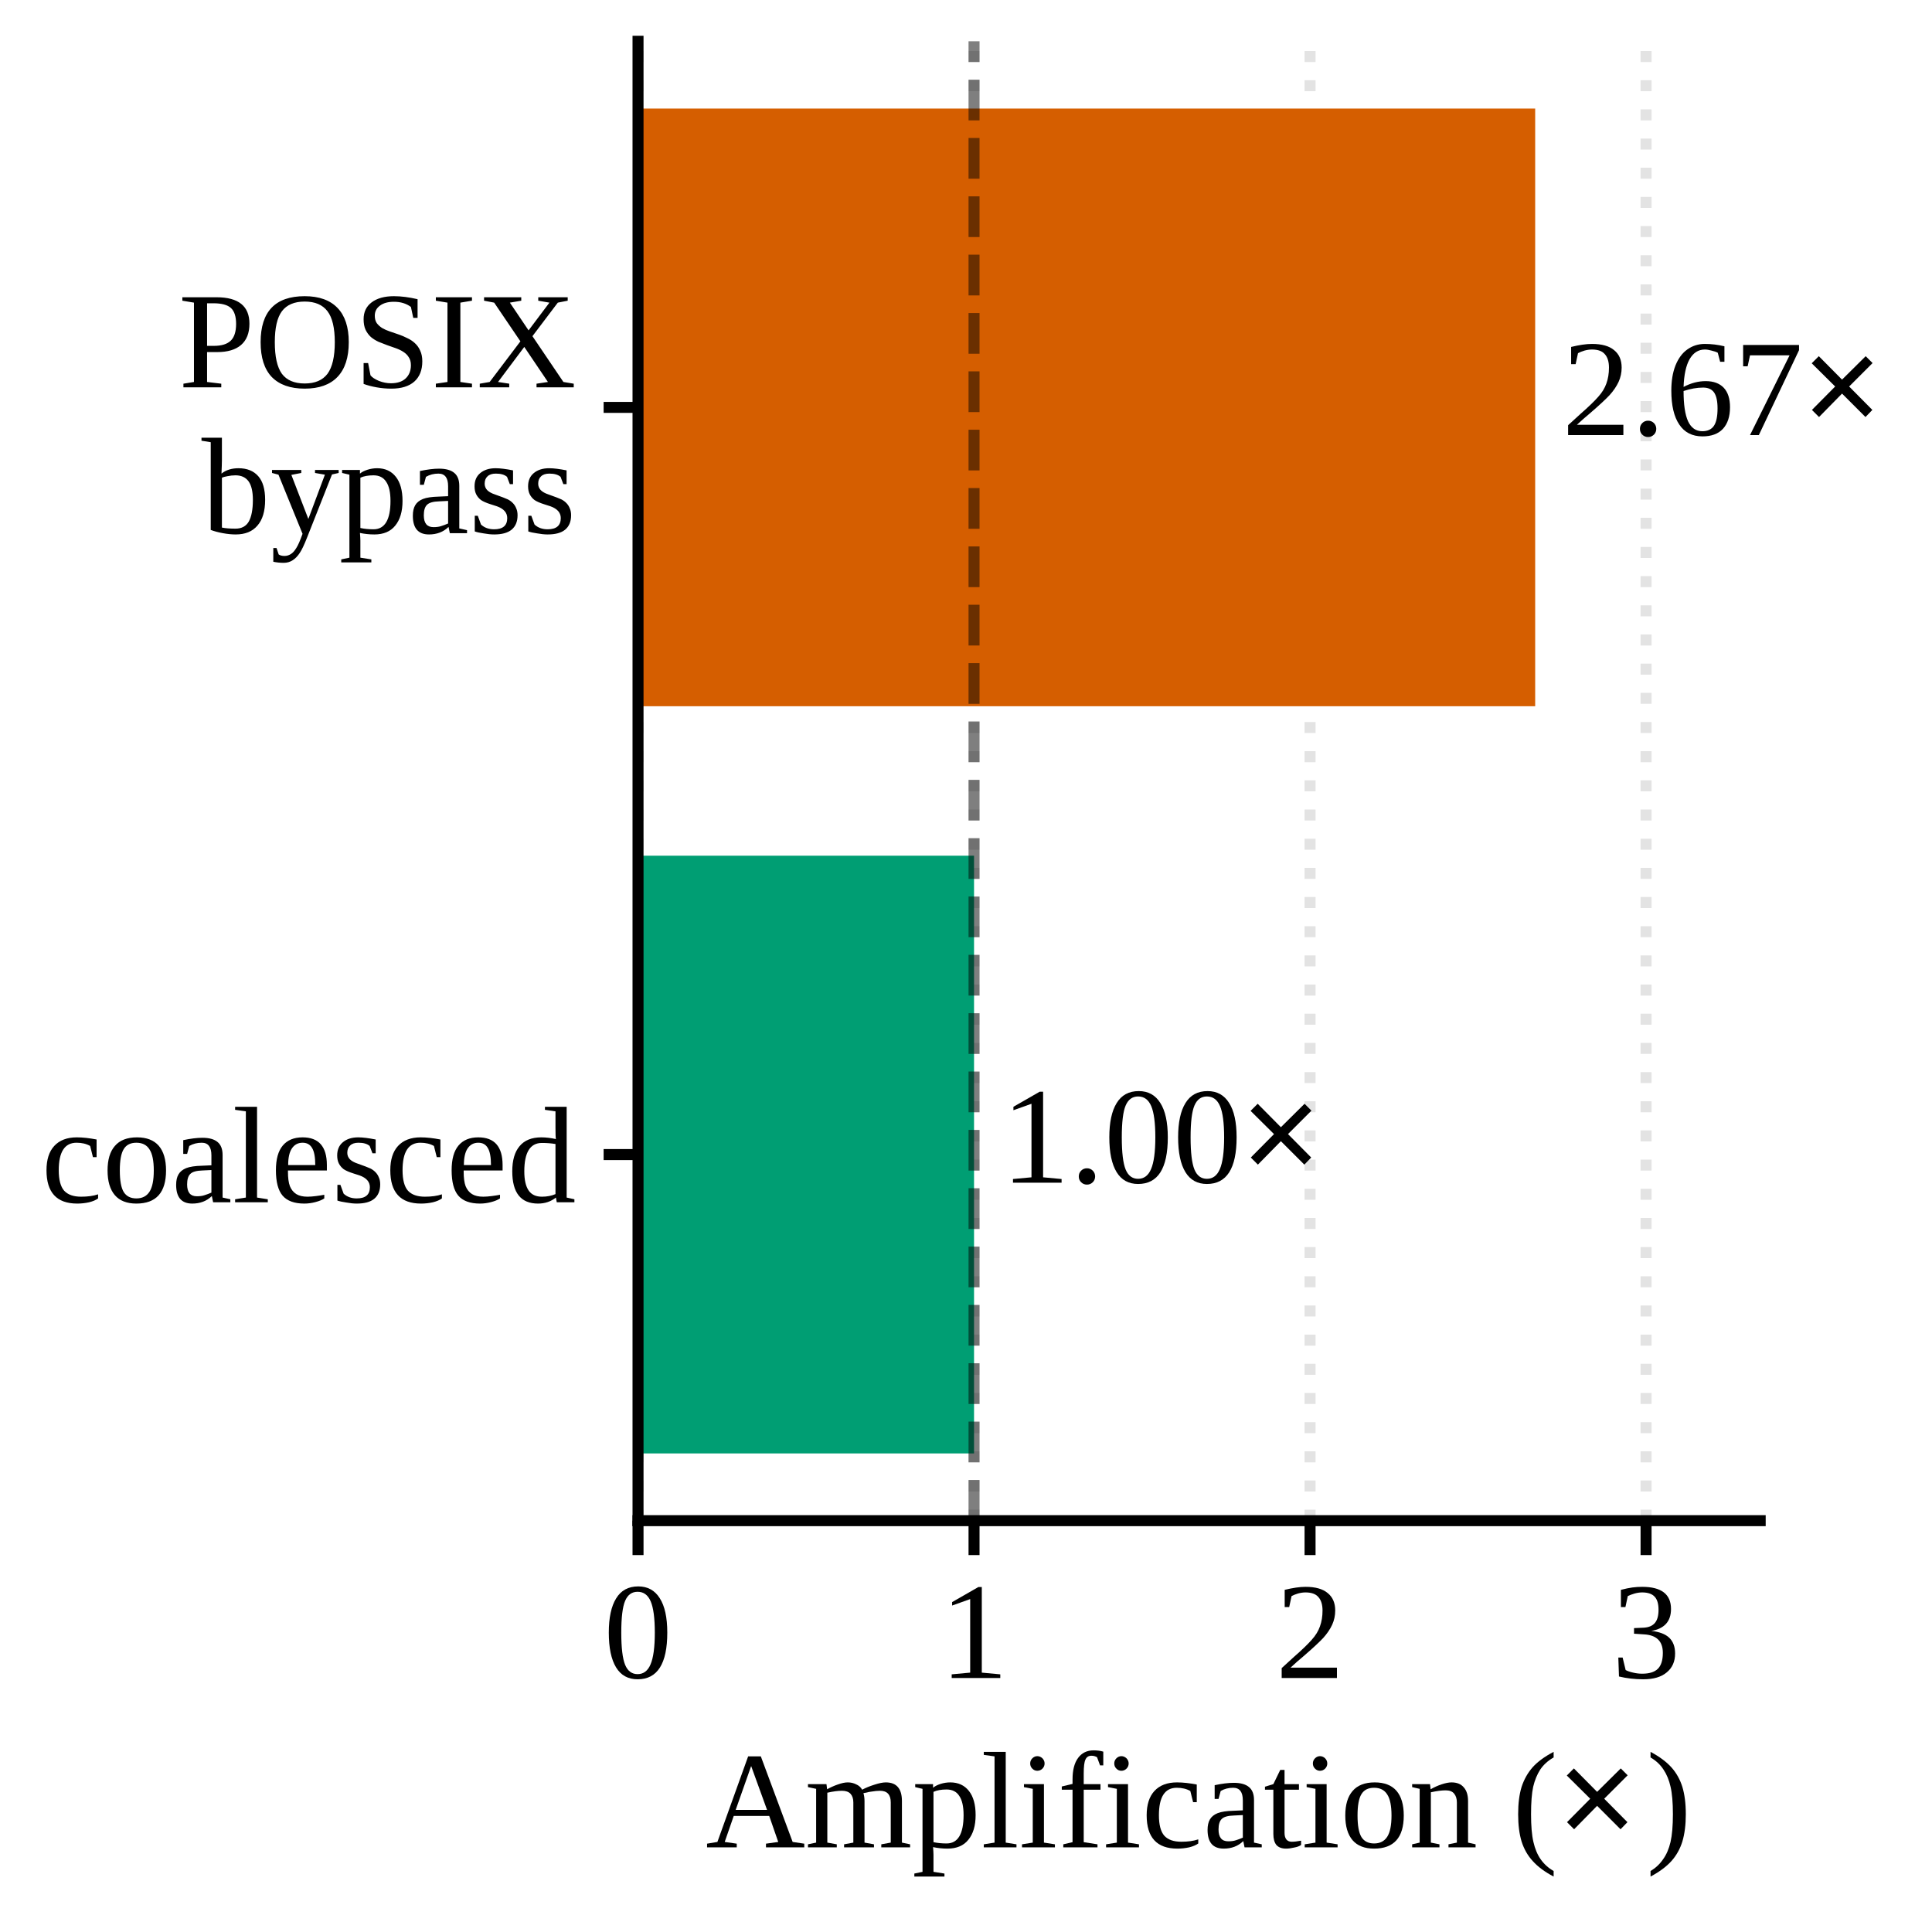
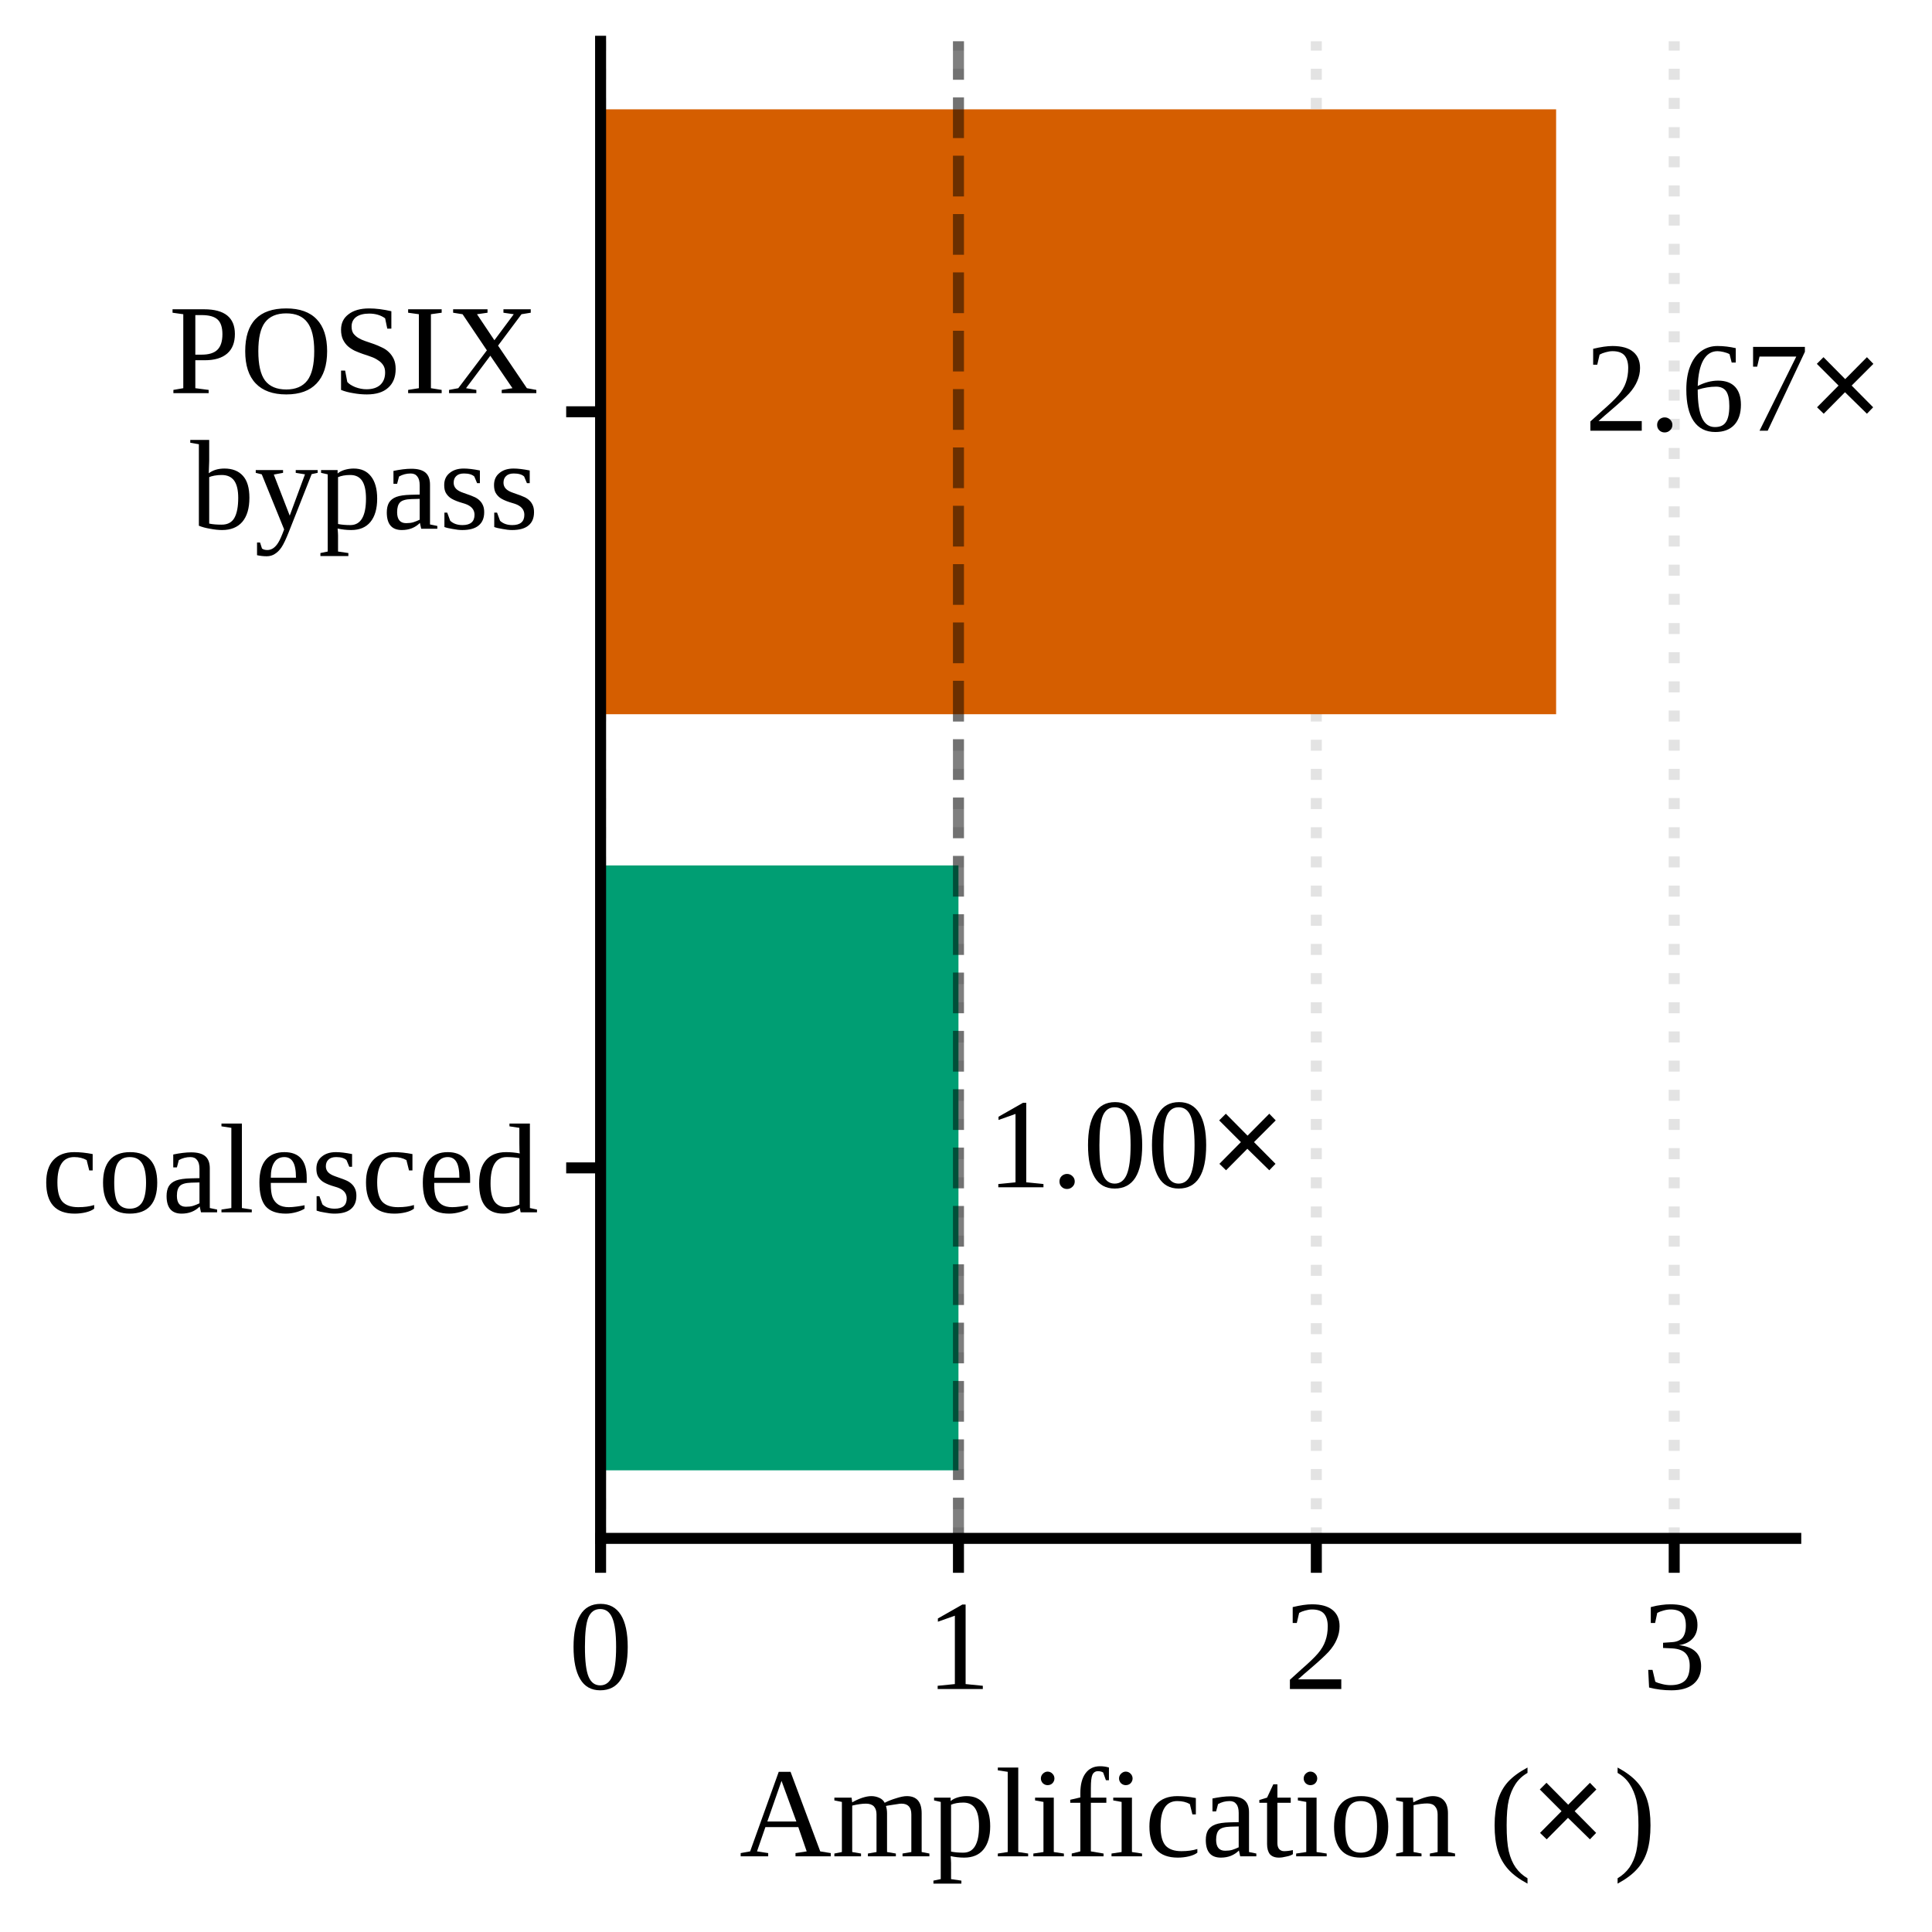
<svg xmlns="http://www.w3.org/2000/svg" xmlns:xlink="http://www.w3.org/1999/xlink" width="140.4pt" height="140.4pt" viewBox="0 0 140.4 140.4" version="1.1">
  <defs>
    <style type="text/css">*{stroke-linejoin: round; stroke-linecap: butt}</style>
  </defs>
  <g id="figure_1">
    <g id="patch_1">
      <path d="M 0 140.4  L 140.4 140.4  L 140.4 0  L 0 0  z " style="fill: #ffffff" />
    </g>
    <g id="axes_1">
      <g id="patch_2">
-         <path d="M 46.366 110.508  L 127.914 110.508  L 127.914 3  L 46.366 3  z " style="fill: #ffffff" />
+         <path d="M 43.645 111.795  L 130.499 111.795  L 130.499 3  L 43.645 3  z " style="fill: #ffffff" />
      </g>
      <g id="matplotlib.axis_1">
        <g id="xtick_1">
          <g id="line2d_1">
-             <path d="M 46.366 110.508  L 46.366 3  " clip-path="url(#p31f0217109)" style="fill: none; stroke-dasharray: 0.8,1.32; stroke-dashoffset: 0; stroke: #b0b0b0; stroke-opacity: 0.35; stroke-width: 0.8" />
+             <path d="M 43.645 111.795  L 43.645 3  " clip-path="url(#pbbafe1df83)" style="fill: none; stroke-dasharray: 0.8,1.32; stroke-dashoffset: 0; stroke: #b0b0b0; stroke-opacity: 0.35; stroke-width: 0.8" />
          </g>
          <g id="line2d_2">
            <defs>
-               <path id="m302bfe6517" d="M 0 0  L 0 2.5  " style="stroke: #000000; stroke-width: 0.8" />
+               <path id="meb1273d4bf" d="M 0 0  L 0 2.5  " style="stroke: #000000; stroke-width: 0.8" />
            </defs>
            <g>
-               <use xlink:href="#m302bfe6517" x="46.366" y="110.508" style="stroke: #000000; stroke-width: 0.8" />
+               <use xlink:href="#meb1273d4bf" x="43.645" y="111.795" style="stroke: #000000; stroke-width: 0.8" />
            </g>
          </g>
          <g id="text_1">
-             <text style="font-size: 10px; font-family: 'Times New Roman', 'Nimbus Roman', 'Liberation Serif', 'DejaVu Serif', serif; text-anchor: middle" x="46.366" y="121.942" transform="rotate(-0 46.36586 121.9416)">0</text>
+             <text style="font-size: 9.3px; font-family: 'Times New Roman', 'Nimbus Roman', 'Liberation Serif', 'DejaVu Serif', serif; text-anchor: middle" x="43.645" y="122.744" transform="rotate(-0 43.64527 122.7436)">0</text>
          </g>
        </g>
        <g id="xtick_2">
          <g id="line2d_3">
-             <path d="M 70.784 110.508  L 70.784 3  " clip-path="url(#p31f0217109)" style="fill: none; stroke-dasharray: 0.8,1.32; stroke-dashoffset: 0; stroke: #b0b0b0; stroke-opacity: 0.35; stroke-width: 0.8" />
+             <path d="M 69.652 111.795  L 69.652 3  " clip-path="url(#pbbafe1df83)" style="fill: none; stroke-dasharray: 0.8,1.32; stroke-dashoffset: 0; stroke: #b0b0b0; stroke-opacity: 0.35; stroke-width: 0.8" />
          </g>
          <g id="line2d_4">
            <g>
-               <use xlink:href="#m302bfe6517" x="70.784" y="110.508" style="stroke: #000000; stroke-width: 0.8" />
+               <use xlink:href="#meb1273d4bf" x="69.652" y="111.795" style="stroke: #000000; stroke-width: 0.8" />
            </g>
          </g>
          <g id="text_2">
-             <text style="font-size: 10px; font-family: 'Times New Roman', 'Nimbus Roman', 'Liberation Serif', 'DejaVu Serif', serif; text-anchor: middle" x="70.784" y="121.942" transform="rotate(-0 70.78421 121.9416)">1</text>
+             <text style="font-size: 9.3px; font-family: 'Times New Roman', 'Nimbus Roman', 'Liberation Serif', 'DejaVu Serif', serif; text-anchor: middle" x="69.652" y="122.744" transform="rotate(-0 69.65227 122.7436)">1</text>
          </g>
        </g>
        <g id="xtick_3">
          <g id="line2d_5">
-             <path d="M 95.203 110.508  L 95.203 3  " clip-path="url(#p31f0217109)" style="fill: none; stroke-dasharray: 0.8,1.32; stroke-dashoffset: 0; stroke: #b0b0b0; stroke-opacity: 0.35; stroke-width: 0.8" />
+             <path d="M 95.659 111.795  L 95.659 3  " clip-path="url(#pbbafe1df83)" style="fill: none; stroke-dasharray: 0.8,1.32; stroke-dashoffset: 0; stroke: #b0b0b0; stroke-opacity: 0.35; stroke-width: 0.8" />
          </g>
          <g id="line2d_6">
            <g>
-               <use xlink:href="#m302bfe6517" x="95.203" y="110.508" style="stroke: #000000; stroke-width: 0.8" />
+               <use xlink:href="#meb1273d4bf" x="95.659" y="111.795" style="stroke: #000000; stroke-width: 0.8" />
            </g>
          </g>
          <g id="text_3">
-             <text style="font-size: 10px; font-family: 'Times New Roman', 'Nimbus Roman', 'Liberation Serif', 'DejaVu Serif', serif; text-anchor: middle" x="95.203" y="121.942" transform="rotate(-0 95.20255 121.9416)">2</text>
+             <text style="font-size: 9.3px; font-family: 'Times New Roman', 'Nimbus Roman', 'Liberation Serif', 'DejaVu Serif', serif; text-anchor: middle" x="95.659" y="122.744" transform="rotate(-0 95.65926 122.7436)">2</text>
          </g>
        </g>
        <g id="xtick_4">
          <g id="line2d_7">
-             <path d="M 119.621 110.508  L 119.621 3  " clip-path="url(#p31f0217109)" style="fill: none; stroke-dasharray: 0.8,1.32; stroke-dashoffset: 0; stroke: #b0b0b0; stroke-opacity: 0.35; stroke-width: 0.8" />
+             <path d="M 121.666 111.795  L 121.666 3  " clip-path="url(#pbbafe1df83)" style="fill: none; stroke-dasharray: 0.8,1.32; stroke-dashoffset: 0; stroke: #b0b0b0; stroke-opacity: 0.35; stroke-width: 0.8" />
          </g>
          <g id="line2d_8">
            <g>
-               <use xlink:href="#m302bfe6517" x="119.621" y="110.508" style="stroke: #000000; stroke-width: 0.8" />
+               <use xlink:href="#meb1273d4bf" x="121.666" y="111.795" style="stroke: #000000; stroke-width: 0.8" />
            </g>
          </g>
          <g id="text_4">
-             <text style="font-size: 10px; font-family: 'Times New Roman', 'Nimbus Roman', 'Liberation Serif', 'DejaVu Serif', serif; text-anchor: middle" x="119.621" y="121.942" transform="rotate(-0 119.6209 121.9416)">3</text>
+             <text style="font-size: 9.3px; font-family: 'Times New Roman', 'Nimbus Roman', 'Liberation Serif', 'DejaVu Serif', serif; text-anchor: middle" x="121.666" y="122.744" transform="rotate(-0 121.6663 122.7436)">3</text>
          </g>
        </g>
        <g id="text_5">
-           <g transform="translate(51.29005 135.1998)">
+           <g transform="translate(53.73172 135.3538)">
            <text>
-               <tspan x="0" y="-0.953" style="font-size: 10px; font-family: 'Liberation Serif'">A</tspan>
-               <tspan x="7.222" y="-0.953" style="font-size: 10px; font-family: 'Liberation Serif'">m</tspan>
-               <tspan x="15" y="-0.953" style="font-size: 10px; font-family: 'Liberation Serif'">p</tspan>
-               <tspan x="20" y="-0.953" style="font-size: 10px; font-family: 'Liberation Serif'">l</tspan>
-               <tspan x="22.778" y="-0.953" style="font-size: 10px; font-family: 'Liberation Serif'">i</tspan>
-               <tspan x="25.557" y="-0.953" style="font-size: 10px; font-family: 'Liberation Serif'">f</tspan>
-               <tspan x="28.887" y="-0.953" style="font-size: 10px; font-family: 'Liberation Serif'">i</tspan>
-               <tspan x="31.665" y="-0.953" style="font-size: 10px; font-family: 'Liberation Serif'">c</tspan>
-               <tspan x="36.104" y="-0.953" style="font-size: 10px; font-family: 'Liberation Serif'">a</tspan>
-               <tspan x="40.542" y="-0.953" style="font-size: 10px; font-family: 'Liberation Serif'">t</tspan>
-               <tspan x="43.32" y="-0.953" style="font-size: 10px; font-family: 'Liberation Serif'">i</tspan>
-               <tspan x="46.099" y="-0.953" style="font-size: 10px; font-family: 'Liberation Serif'">o</tspan>
-               <tspan x="51.099" y="-0.953" style="font-size: 10px; font-family: 'Liberation Serif'">n</tspan>
-               <tspan x="56.099" y="-0.953" style="font-size: 10px; font-family: 'Liberation Serif'"> </tspan>
-               <tspan x="58.599" y="-0.953" style="font-size: 10px; font-family: 'Liberation Serif'">(</tspan>
-               <tspan x="68.329" y="-0.953" style="font-size: 10px; font-family: 'Liberation Serif'">)</tspan>
-               <tspan x="61.929" y="-0.953" style="font-size: 10px; font-family: 'STIXGeneral'">×</tspan>
+               <tspan x="0" y="-0.453" style="font-size: 9.3px; font-family: 'Liberation Serif'">A</tspan>
+               <tspan x="6.714" y="-0.453" style="font-size: 9.3px; font-family: 'Liberation Serif'">m</tspan>
+               <tspan x="13.945" y="-0.453" style="font-size: 9.3px; font-family: 'Liberation Serif'">p</tspan>
+               <tspan x="18.594" y="-0.453" style="font-size: 9.3px; font-family: 'Liberation Serif'">l</tspan>
+               <tspan x="21.177" y="-0.453" style="font-size: 9.3px; font-family: 'Liberation Serif'">i</tspan>
+               <tspan x="23.76" y="-0.453" style="font-size: 9.3px; font-family: 'Liberation Serif'">f</tspan>
+               <tspan x="26.856" y="-0.453" style="font-size: 9.3px; font-family: 'Liberation Serif'">i</tspan>
+               <tspan x="29.439" y="-0.453" style="font-size: 9.3px; font-family: 'Liberation Serif'">c</tspan>
+               <tspan x="33.565" y="-0.453" style="font-size: 9.3px; font-family: 'Liberation Serif'">a</tspan>
+               <tspan x="37.691" y="-0.453" style="font-size: 9.3px; font-family: 'Liberation Serif'">t</tspan>
+               <tspan x="40.274" y="-0.453" style="font-size: 9.3px; font-family: 'Liberation Serif'">i</tspan>
+               <tspan x="42.857" y="-0.453" style="font-size: 9.3px; font-family: 'Liberation Serif'">o</tspan>
+               <tspan x="47.506" y="-0.453" style="font-size: 9.3px; font-family: 'Liberation Serif'">n</tspan>
+               <tspan x="52.154" y="-0.453" style="font-size: 9.3px; font-family: 'Liberation Serif'"> </tspan>
+               <tspan x="54.478" y="-0.453" style="font-size: 9.3px; font-family: 'Liberation Serif'">(</tspan>
+               <tspan x="63.524" y="-0.453" style="font-size: 9.3px; font-family: 'Liberation Serif'">)</tspan>
+               <tspan x="57.574" y="-0.453" style="font-size: 9.3px; font-family: 'STIXGeneral'">×</tspan>
            </text>
          </g>
        </g>
      </g>
      <g id="matplotlib.axis_2">
        <g id="ytick_1">
          <g id="line2d_9">
            <defs>
-               <path id="mb8634b3daf" d="M 0 0  L -2.5 0  " style="stroke: #000000; stroke-width: 0.8" />
+               <path id="m95e84c6050" d="M 0 0  L -2.5 0  " style="stroke: #000000; stroke-width: 0.8" />
            </defs>
            <g>
-               <use xlink:href="#mb8634b3daf" x="46.366" y="29.606" style="stroke: #000000; stroke-width: 0.8" />
+               <use xlink:href="#m95e84c6050" x="43.645" y="29.924" style="stroke: #000000; stroke-width: 0.8" />
            </g>
          </g>
          <g id="text_6">
-             <text style="font-size: 10px; font-family: 'Times New Roman', 'Nimbus Roman', 'Liberation Serif', 'DejaVu Serif', serif" transform="translate(12.97055 28.14909)">POSIX</text>
-             <text style="font-size: 10px; font-family: 'Times New Roman', 'Nimbus Roman', 'Liberation Serif', 'DejaVu Serif', serif" transform="translate(14.64243 38.74538)">bypass</text>
+             <text style="font-size: 9.3px; font-family: 'Times New Roman', 'Nimbus Roman', 'Liberation Serif', 'DejaVu Serif', serif" transform="translate(12.27263 28.56966)">POSIX</text>
+             <text style="font-size: 9.3px; font-family: 'Times New Roman', 'Nimbus Roman', 'Liberation Serif', 'DejaVu Serif', serif" transform="translate(13.82747 38.42421)">bypass</text>
          </g>
        </g>
        <g id="ytick_2">
          <g id="line2d_10">
            <g>
-               <use xlink:href="#mb8634b3daf" x="46.366" y="83.903" style="stroke: #000000; stroke-width: 0.8" />
+               <use xlink:href="#m95e84c6050" x="43.645" y="84.871" style="stroke: #000000; stroke-width: 0.8" />
            </g>
          </g>
          <g id="text_7">
-             <text style="font-size: 10px; font-family: 'Times New Roman', 'Nimbus Roman', 'Liberation Serif', 'DejaVu Serif', serif; text-anchor: end" x="41.866" y="87.372" transform="rotate(-0 41.86586 87.37205)">coalesced</text>
+             <text style="font-size: 9.3px; font-family: 'Times New Roman', 'Nimbus Roman', 'Liberation Serif', 'DejaVu Serif', serif; text-anchor: end" x="39.145" y="88.098" transform="rotate(-0 39.14527 88.098)">coalesced</text>
          </g>
        </g>
      </g>
      <g id="patch_3">
-         <path d="M 46.366 7.887  L 111.563 7.887  L 111.563 51.324  L 46.366 51.324  z " clip-path="url(#p31f0217109)" style="fill: #d55e00" />
+         <path d="M 43.645 7.945  L 113.084 7.945  L 113.084 51.903  L 43.645 51.903  z " clip-path="url(#pbbafe1df83)" style="fill: #d55e00" />
      </g>
      <g id="patch_4">
-         <path d="M 46.366 62.184  L 70.784 62.184  L 70.784 105.621  L 46.366 105.621  z " clip-path="url(#p31f0217109)" style="fill: #009e73" />
+         <path d="M 43.645 62.893  L 69.652 62.893  L 69.652 106.85  L 43.645 106.85  z " clip-path="url(#pbbafe1df83)" style="fill: #009e73" />
      </g>
      <g id="line2d_11">
-         <path d="M 70.784 110.508  L 70.784 3  " clip-path="url(#p31f0217109)" style="fill: none; stroke-dasharray: 2.96,1.28; stroke-dashoffset: 0; stroke: #000000; stroke-opacity: 0.5; stroke-width: 0.8" />
+         <path d="M 69.652 111.795  L 69.652 3  " clip-path="url(#pbbafe1df83)" style="fill: none; stroke-dasharray: 2.96,1.28; stroke-dashoffset: 0; stroke: #000000; stroke-opacity: 0.5; stroke-width: 0.8" />
      </g>
      <g id="patch_5">
-         <path d="M 46.366 110.508  L 46.366 3  " style="fill: none; stroke: #000000; stroke-width: 0.8; stroke-linejoin: miter; stroke-linecap: square" />
+         <path d="M 43.645 111.795  L 43.645 3  " style="fill: none; stroke: #000000; stroke-width: 0.8; stroke-linejoin: miter; stroke-linecap: square" />
      </g>
      <g id="patch_6">
-         <path d="M 46.366 110.508  L 127.914 110.508  " style="fill: none; stroke: #000000; stroke-width: 0.8; stroke-linejoin: miter; stroke-linecap: square" />
+         <path d="M 43.645 111.795  L 130.499 111.795  " style="fill: none; stroke: #000000; stroke-width: 0.8; stroke-linejoin: miter; stroke-linecap: square" />
      </g>
      <g id="text_8">
-         <g transform="translate(113.5187 31.99338)">
+         <g transform="translate(115.1671 32.14485)">
          <text>
-             <tspan x="0" y="-0.375" style="font-size: 10px; font-family: 'Liberation Serif'">2</tspan>
-             <tspan x="5" y="-0.375" style="font-size: 10px; font-family: 'Liberation Serif'">.</tspan>
-             <tspan x="7.5" y="-0.375" style="font-size: 10px; font-family: 'Liberation Serif'">6</tspan>
-             <tspan x="12.5" y="-0.375" style="font-size: 10px; font-family: 'Liberation Serif'">7</tspan>
-             <tspan x="17.5" y="-0.375" style="font-size: 10px; font-family: 'STIXGeneral'">×</tspan>
+             <tspan x="0" y="-0.844" style="font-size: 9.3px; font-family: 'Liberation Serif'">2</tspan>
+             <tspan x="4.648" y="-0.844" style="font-size: 9.3px; font-family: 'Liberation Serif'">.</tspan>
+             <tspan x="6.973" y="-0.844" style="font-size: 9.3px; font-family: 'Liberation Serif'">6</tspan>
+             <tspan x="11.621" y="-0.844" style="font-size: 9.3px; font-family: 'Liberation Serif'">7</tspan>
+             <tspan x="16.27" y="-0.844" style="font-size: 9.3px; font-family: 'STIXGeneral'">×</tspan>
          </text>
        </g>
      </g>
      <g id="text_9">
-         <g transform="translate(72.74012 86.29021)">
+         <g transform="translate(71.73543 87.09189)">
          <text>
-             <tspan x="0" y="-0.344" style="font-size: 10px; font-family: 'Liberation Serif'">1</tspan>
-             <tspan x="5" y="-0.344" style="font-size: 10px; font-family: 'Liberation Serif'">.</tspan>
-             <tspan x="7.5" y="-0.344" style="font-size: 10px; font-family: 'Liberation Serif'">0</tspan>
-             <tspan x="12.5" y="-0.344" style="font-size: 10px; font-family: 'Liberation Serif'">0</tspan>
-             <tspan x="17.5" y="-0.344" style="font-size: 10px; font-family: 'STIXGeneral'">×</tspan>
+             <tspan x="0" y="-0.812" style="font-size: 9.3px; font-family: 'Liberation Serif'">1</tspan>
+             <tspan x="4.648" y="-0.812" style="font-size: 9.3px; font-family: 'Liberation Serif'">.</tspan>
+             <tspan x="6.973" y="-0.812" style="font-size: 9.3px; font-family: 'Liberation Serif'">0</tspan>
+             <tspan x="11.621" y="-0.812" style="font-size: 9.3px; font-family: 'Liberation Serif'">0</tspan>
+             <tspan x="16.27" y="-0.812" style="font-size: 9.3px; font-family: 'STIXGeneral'">×</tspan>
          </text>
        </g>
      </g>
    </g>
  </g>
  <defs>
-     <clipPath id="p31f0217109">
-       <rect x="46.366" y="3" width="81.548" height="107.508" />
+     <clipPath id="pbbafe1df83">
+       <rect x="43.645" y="3" width="86.854" height="108.795" />
    </clipPath>
  </defs>
</svg>
